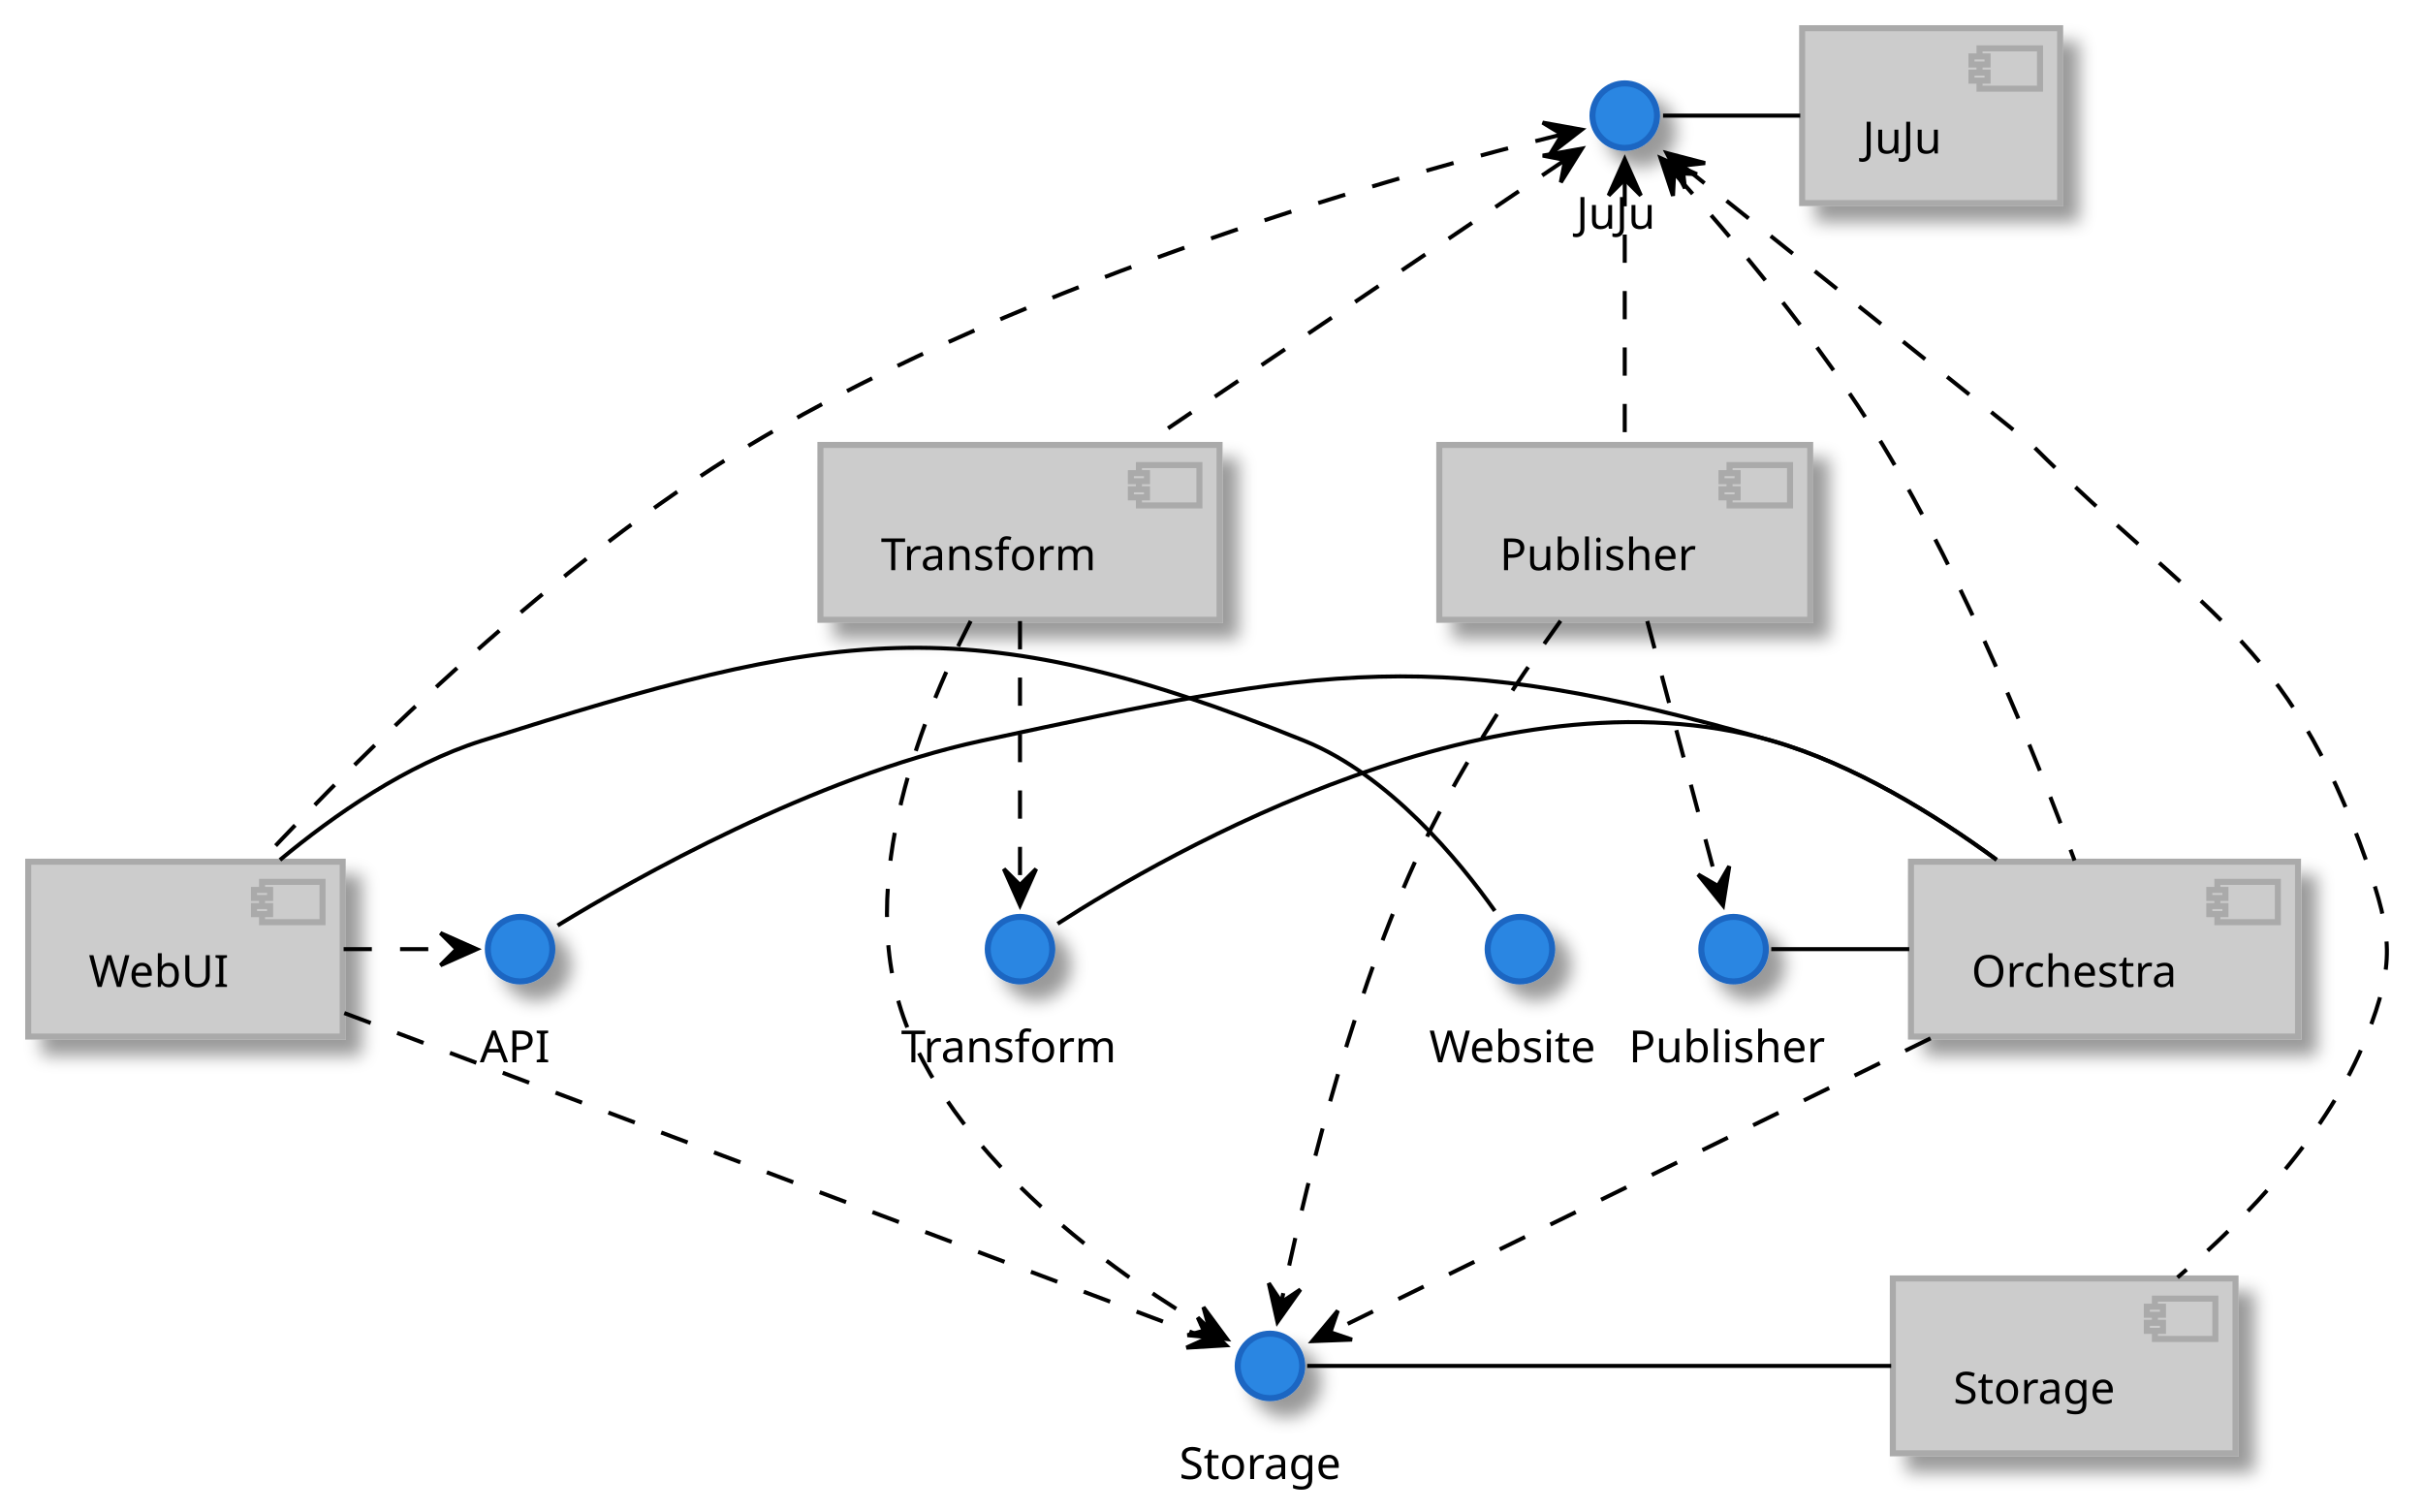
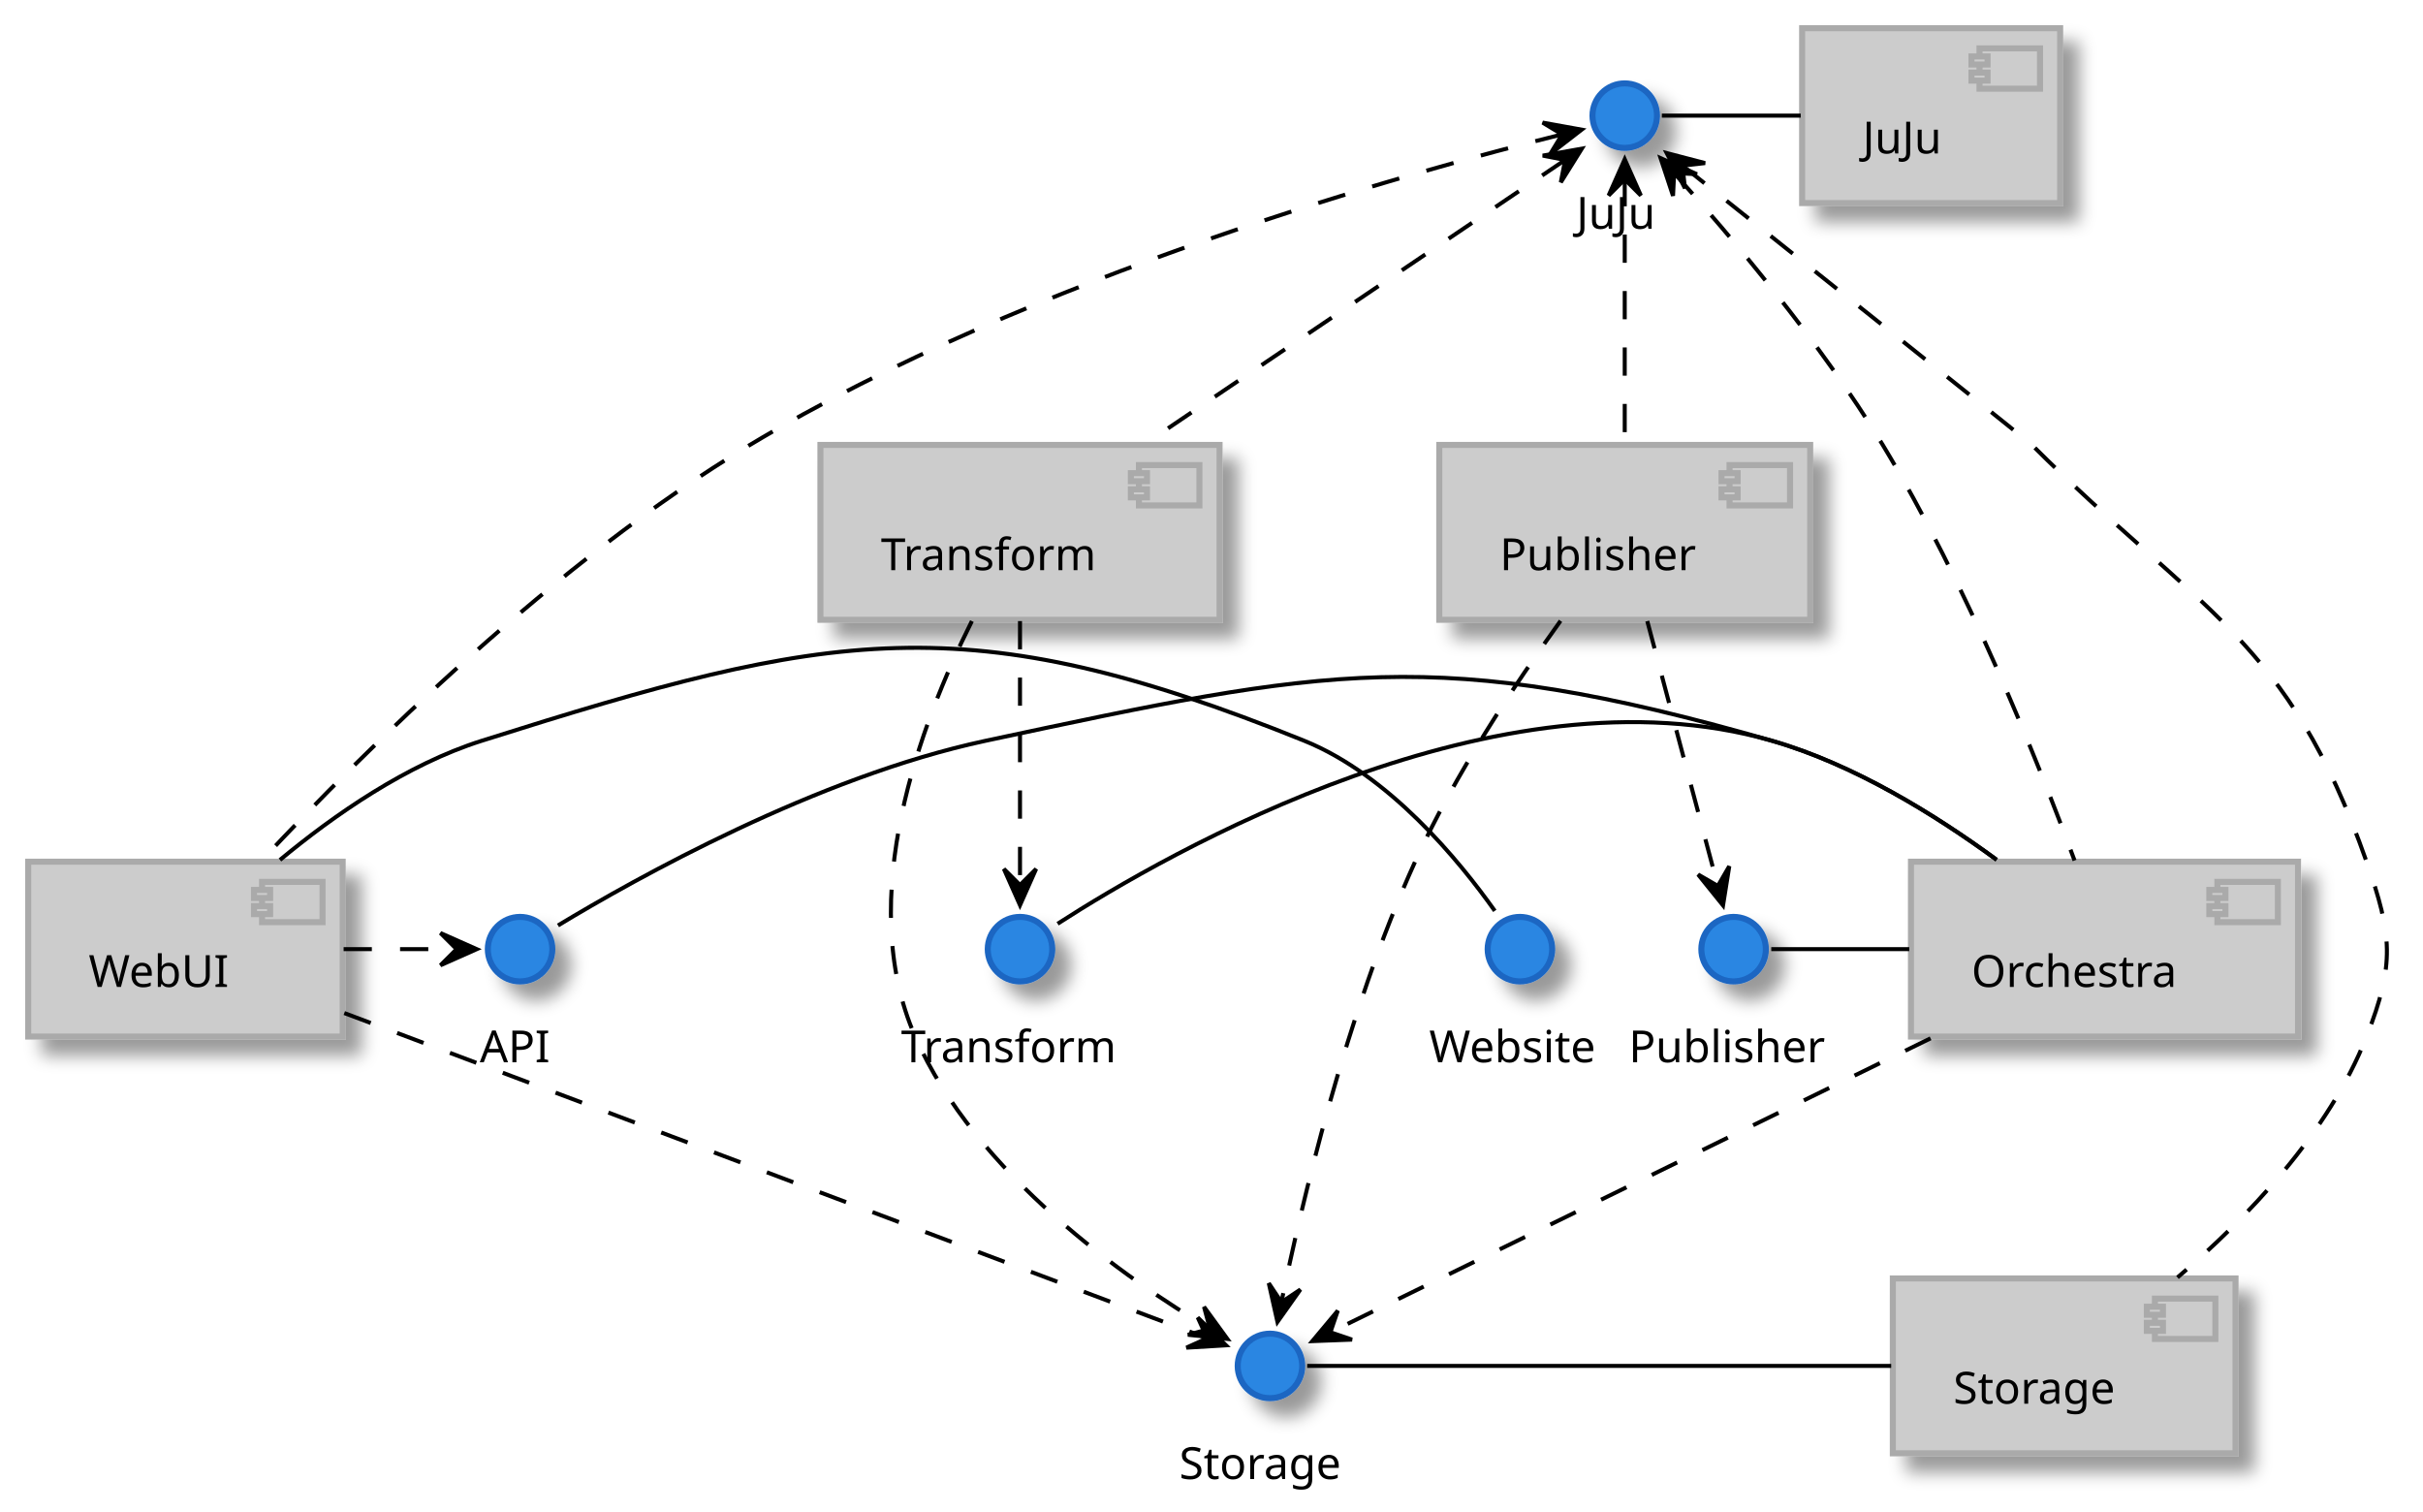
<svg xmlns="http://www.w3.org/2000/svg" contentScriptType="application/ecmascript" contentStyleType="text/css" height="375px" preserveAspectRatio="none" style="width:601px;height:375px;background:#00000000;" version="1.1" viewBox="0 0 601 375" width="601px" zoomAndPan="magnify">
  <defs>
    <filter height="300%" id="f8i655ne9ewx7" width="300%" x="-1" y="-1">
      <feGaussianBlur result="blurOut" stdDeviation="2.0" />
      <feColorMatrix in="blurOut" result="blurOut2" type="matrix" values="0 0 0 0 0 0 0 0 0 0 0 0 0 0 0 0 0 0 .4 0" />
      <feOffset dx="4.0" dy="4.0" in="blurOut2" result="blurOut3" />
      <feBlend in="SourceGraphic" in2="blurOut3" mode="normal" />
    </filter>
  </defs>
  <g>
    <ellipse cx="403" cy="28.68" fill="#2A86E2" filter="url(#f8i655ne9ewx7)" rx="8" ry="8" style="stroke:#1A66C2;stroke-width:1.5;" />
    <text fill="#000000" font-family="Verdana" font-size="11" lengthAdjust="spacing" textLength="24" x="391" y="56.739">JuJu</text>
    <ellipse cx="129" cy="235.42" fill="#2A86E2" filter="url(#f8i655ne9ewx7)" rx="8" ry="8" style="stroke:#1A66C2;stroke-width:1.5;" />
    <text fill="#000000" font-family="Verdana" font-size="11" lengthAdjust="spacing" textLength="20" x="119" y="263.479">API</text>
    <ellipse cx="315" cy="338.79" fill="#2A86E2" filter="url(#f8i655ne9ewx7)" rx="8" ry="8" style="stroke:#1A66C2;stroke-width:1.5;" />
    <text fill="#000000" font-family="Verdana" font-size="11" lengthAdjust="spacing" textLength="45" x="292.5" y="366.849">Storage</text>
    <ellipse cx="253" cy="235.42" fill="#2A86E2" filter="url(#f8i655ne9ewx7)" rx="8" ry="8" style="stroke:#1A66C2;stroke-width:1.5;" />
    <text fill="#000000" font-family="Verdana" font-size="11" lengthAdjust="spacing" textLength="59" x="223.5" y="263.479">Transform</text>
    <ellipse cx="430" cy="235.42" fill="#2A86E2" filter="url(#f8i655ne9ewx7)" rx="8" ry="8" style="stroke:#1A66C2;stroke-width:1.5;" />
    <text fill="#000000" font-family="Verdana" font-size="11" lengthAdjust="spacing" textLength="52" x="404" y="263.479">Publisher</text>
    <ellipse cx="377" cy="235.42" fill="#2A86E2" filter="url(#f8i655ne9ewx7)" rx="8" ry="8" style="stroke:#1A66C2;stroke-width:1.5;" />
    <text fill="#000000" font-family="Verdana" font-size="11" lengthAdjust="spacing" textLength="45" x="354.5" y="263.479">Website</text>
    <rect fill="#CCCCCC" filter="url(#f8i655ne9ewx7)" height="43.369" style="stroke:#AAAAAA;stroke-width:1.5;" width="64" x="447" y="7" />
    <rect fill="#CCCCCC" height="10" style="stroke:#AAAAAA;stroke-width:1.5;" width="15" x="491" y="12" />
    <rect fill="#CCCCCC" height="2" style="stroke:#AAAAAA;stroke-width:1.5;" width="4" x="489" y="14" />
    <rect fill="#CCCCCC" height="2" style="stroke:#AAAAAA;stroke-width:1.5;" width="4" x="489" y="18" />
    <text fill="#000000" font-family="Verdana" font-size="11" lengthAdjust="spacing" textLength="24" x="462" y="38.059">JuJu</text>
    <rect fill="#CCCCCC" filter="url(#f8i655ne9ewx7)" height="43.369" style="stroke:#AAAAAA;stroke-width:1.5;" width="78" x="7" y="213.73" />
    <rect fill="#CCCCCC" height="10" style="stroke:#AAAAAA;stroke-width:1.5;" width="15" x="65" y="218.73" />
    <rect fill="#CCCCCC" height="2" style="stroke:#AAAAAA;stroke-width:1.5;" width="4" x="63" y="220.73" />
    <rect fill="#CCCCCC" height="2" style="stroke:#AAAAAA;stroke-width:1.5;" width="4" x="63" y="224.73" />
    <text fill="#000000" font-family="Verdana" font-size="11" lengthAdjust="spacing" textLength="38" x="22" y="244.789">WebUI</text>
    <rect fill="#CCCCCC" filter="url(#f8i655ne9ewx7)" height="43.369" style="stroke:#AAAAAA;stroke-width:1.5;" width="96" x="474" y="213.73" />
    <rect fill="#CCCCCC" height="10" style="stroke:#AAAAAA;stroke-width:1.5;" width="15" x="550" y="218.73" />
    <rect fill="#CCCCCC" height="2" style="stroke:#AAAAAA;stroke-width:1.5;" width="4" x="548" y="220.73" />
    <rect fill="#CCCCCC" height="2" style="stroke:#AAAAAA;stroke-width:1.5;" width="4" x="548" y="224.73" />
    <text fill="#000000" font-family="Verdana" font-size="11" lengthAdjust="spacing" textLength="56" x="489" y="244.789">Orchestra</text>
    <rect fill="#CCCCCC" filter="url(#f8i655ne9ewx7)" height="43.369" style="stroke:#AAAAAA;stroke-width:1.5;" width="99" x="203.5" y="110.36" />
    <rect fill="#CCCCCC" height="10" style="stroke:#AAAAAA;stroke-width:1.5;" width="15" x="282.5" y="115.36" />
    <rect fill="#CCCCCC" height="2" style="stroke:#AAAAAA;stroke-width:1.5;" width="4" x="280.5" y="117.36" />
    <rect fill="#CCCCCC" height="2" style="stroke:#AAAAAA;stroke-width:1.5;" width="4" x="280.5" y="121.36" />
    <text fill="#000000" font-family="Verdana" font-size="11" lengthAdjust="spacing" textLength="59" x="218.5" y="141.419">Transform</text>
    <rect fill="#CCCCCC" filter="url(#f8i655ne9ewx7)" height="43.369" style="stroke:#AAAAAA;stroke-width:1.5;" width="92" x="357" y="110.36" />
    <rect fill="#CCCCCC" height="10" style="stroke:#AAAAAA;stroke-width:1.5;" width="15" x="429" y="115.36" />
    <rect fill="#CCCCCC" height="2" style="stroke:#AAAAAA;stroke-width:1.5;" width="4" x="427" y="117.36" />
    <rect fill="#CCCCCC" height="2" style="stroke:#AAAAAA;stroke-width:1.5;" width="4" x="427" y="121.36" />
    <text fill="#000000" font-family="Verdana" font-size="11" lengthAdjust="spacing" textLength="52" x="372" y="141.419">Publisher</text>
    <rect fill="#CCCCCC" filter="url(#f8i655ne9ewx7)" height="43.369" style="stroke:#AAAAAA;stroke-width:1.5;" width="85" x="469.5" y="317.1" />
    <rect fill="#CCCCCC" height="10" style="stroke:#AAAAAA;stroke-width:1.5;" width="15" x="534.5" y="322.1" />
    <rect fill="#CCCCCC" height="2" style="stroke:#AAAAAA;stroke-width:1.5;" width="4" x="532.5" y="324.1" />
    <rect fill="#CCCCCC" height="2" style="stroke:#AAAAAA;stroke-width:1.5;" width="4" x="532.5" y="328.1" />
    <text fill="#000000" font-family="Verdana" font-size="11" lengthAdjust="spacing" textLength="45" x="484.5" y="348.159">Storage</text>
-     <path d="M412.5,28.68 C423.84,28.68 435.19,28.68 446.53,28.68 " fill="none" id="juju-JuJu" style="stroke:#000000;stroke-width:1.0;" />
+     <path d="M412.2,28.68 C423.68,28.68 435.16,28.68 446.65,28.68 " fill="none" id="juju-JuJu" style="stroke:#000000;stroke-width:1.0;" />
    <path d="M370.77,225.92 C361.96,213.48 344.57,192.25 323.5,183.73 C239.44,149.76 205.94,156.38 119.5,183.73 C100.91,189.61 82.95,202.08 69.44,213.29 " fill="none" id="website-WebUI" style="stroke:#000000;stroke-width:1.0;" />
    <path d="M387.62,33.3 C350.86,42.4 255.75,68.5 186,110.36 C137.55,139.44 90.29,186.3 64.98,213.34 " fill="none" id="juju-backto-WebUI" style="stroke:#000000;stroke-width:1.0;stroke-dasharray:7.0,7.0;" />
    <polygon fill="#000000" points="392.32,32.16,382.628,30.409,387.463,33.346,384.525,38.18,392.32,32.16" style="stroke:#000000;stroke-width:1.0;" />
    <path d="M85.4,251.27 C145.8,274.02 258.57,316.52 299.58,331.98 " fill="none" id="WebUI-to-storage" style="stroke:#000000;stroke-width:1.0;stroke-dasharray:7.0,7.0;" />
    <polygon fill="#000000" points="304.11,333.68,297.087,326.775,299.428,331.924,294.279,334.265,304.11,333.68" style="stroke:#000000;stroke-width:1.0;" />
    <path d="M85.23,235.42 C94.58,235.42 103.94,235.42 113.29,235.42 " fill="none" id="WebUI-to-api" style="stroke:#000000;stroke-width:1.0;stroke-dasharray:7.0,7.0;" />
    <polygon fill="#000000" points="118.25,235.42,109.25,231.42,113.25,235.42,109.25,239.42,118.25,235.42" style="stroke:#000000;stroke-width:1.0;" />
-     <path d="M138.32,229.54 C157.25,217.99 201.92,192.68 243.5,183.73 C328.66,165.4 355.78,159.67 439.5,183.73 C459.81,189.57 479.95,202.03 495.25,213.25 " fill="none" id="api-Orchestra" style="stroke:#000000;stroke-width:1.0;" />
+     <path d="M138.41,229.54 C157.52,217.98 202.61,192.68 244.5,183.73 C329.26,165.63 356.2,159.8 439.5,183.73 C459.81,189.57 479.95,202.03 495.25,213.25 " fill="none" id="api-Orchestra" style="stroke:#000000;stroke-width:1.0;" />
    <path d="M262.33,229.12 C289.63,211.51 371.69,164.25 439.5,183.73 C459.81,189.57 479.95,202.03 495.25,213.25 " fill="none" id="transform-Orchestra" style="stroke:#000000;stroke-width:1.0;" />
    <path d="M439.34,235.42 C450.75,235.42 462.16,235.42 473.57,235.42 " fill="none" id="publisher-Orchestra" style="stroke:#000000;stroke-width:1.0;" />
    <path d="M415.2,42.86 C428.99,58.23 451.54,84.8 467,110.36 C487.73,144.63 505.18,188.09 514.57,213.43 " fill="none" id="juju-backto-Orchestra" style="stroke:#000000;stroke-width:1.0;stroke-dasharray:7.0,7.0;" />
    <polygon fill="#000000" points="411.89,39.22,414.975,48.573,415.25,42.923,420.9,43.197,411.89,39.22" style="stroke:#000000;stroke-width:1.0;" />
    <path d="M478.86,257.54 C432.2,280.39 360.4,315.55 329.72,330.58 " fill="none" id="Orchestra-to-storage" style="stroke:#000000;stroke-width:1.0;stroke-dasharray:7.0,7.0;" />
    <polygon fill="#000000" points="325.51,332.64,335.352,332.268,329.999,330.438,331.829,325.086,325.51,332.64" style="stroke:#000000;stroke-width:1.0;" />
    <path d="M388.32,39.6 C364.28,55.84 316,88.47 284.09,110.04 " fill="none" id="juju-backto-Transform" style="stroke:#000000;stroke-width:1.0;stroke-dasharray:7.0,7.0;" />
    <polygon fill="#000000" points="392.36,36.87,382.663,38.596,388.217,39.67,387.143,45.224,392.36,36.87" style="stroke:#000000;stroke-width:1.0;" />
-     <path d="M240.77,154.04 C227.71,179.38 210.82,222.85 226,257.1 C241.22,291.44 279.06,317.39 300.17,329.76 " fill="none" id="Transform-to-storage" style="stroke:#000000;stroke-width:1.0;stroke-dasharray:7.0,7.0;" />
-     <polygon fill="#000000" points="304.34,332.14,298.496,324.212,299.994,329.667,294.539,331.165,304.34,332.14" style="stroke:#000000;stroke-width:1.0;" />
+     <path d="M241.07,154.05 C228.35,179.39 211.94,222.86 227,257.1 C242.03,291.27 279.45,317.29 300.33,329.72 " fill="none" id="Transform-to-storage" style="stroke:#000000;stroke-width:1.0;stroke-dasharray:7.0,7.0;" />
+     <polygon fill="#000000" points="304.44,332.1,298.647,324.135,300.11,329.599,294.646,331.063,304.44,332.1" style="stroke:#000000;stroke-width:1.0;" />
    <path d="M253,154.05 C253,173.71 253,202.57 253,219.83 " fill="none" id="Transform-to-transform" style="stroke:#000000;stroke-width:1.0;stroke-dasharray:7.0,7.0;" />
    <polygon fill="#000000" points="253,224.52,257,215.52,253,219.52,249,215.52,253,224.52" style="stroke:#000000;stroke-width:1.0;" />
    <path d="M403,44.18 C403,61.42 403,90.35 403,110.04 " fill="none" id="juju-backto-Publisher" style="stroke:#000000;stroke-width:1.0;stroke-dasharray:7.0,7.0;" />
    <polygon fill="#000000" points="403,39.49,399,48.49,403,44.49,407,48.49,403,39.49" style="stroke:#000000;stroke-width:1.0;" />
    <path d="M387.08,153.99 C375.74,169.73 360.81,192.2 351,213.73 C333.82,251.44 322.69,299.34 317.82,323.07 " fill="none" id="Publisher-to-storage" style="stroke:#000000;stroke-width:1.0;stroke-dasharray:7.0,7.0;" />
    <polygon fill="#000000" points="316.86,327.88,322.552,319.842,317.843,322.978,314.708,318.269,316.86,327.88" style="stroke:#000000;stroke-width:1.0;" />
    <path d="M408.59,154.05 C413.83,173.71 421.52,202.57 426.11,219.83 " fill="none" id="Publisher-to-publisher" style="stroke:#000000;stroke-width:1.0;stroke-dasharray:7.0,7.0;" />
    <polygon fill="#000000" points="427.38,224.57,428.93,214.844,426.094,219.738,421.199,216.902,427.38,224.57" style="stroke:#000000;stroke-width:1.0;" />
    <path d="M324.23,338.79 C372.52,338.79 420.81,338.79 469.09,338.79 " fill="none" id="storage-Storage" style="stroke:#000000;stroke-width:1.0;" />
    <path d="M417.31,41.08 C444.94,63.09 503.03,109.4 504,110.36 C545.71,151.97 567.45,158.15 587,213.73 C593.4,231.92 594.05,239.16 587,257.1 C577.56,281.13 557.22,302.25 540.1,316.85 " fill="none" id="juju-backto-Storage" style="stroke:#000000;stroke-width:1.0;stroke-dasharray:7.0,7.0;" />
    <polygon fill="#000000" points="413.4,37.96,417.937,46.702,417.307,41.08,422.929,40.45,413.4,37.96" style="stroke:#000000;stroke-width:1.0;" />
  </g>
</svg>
